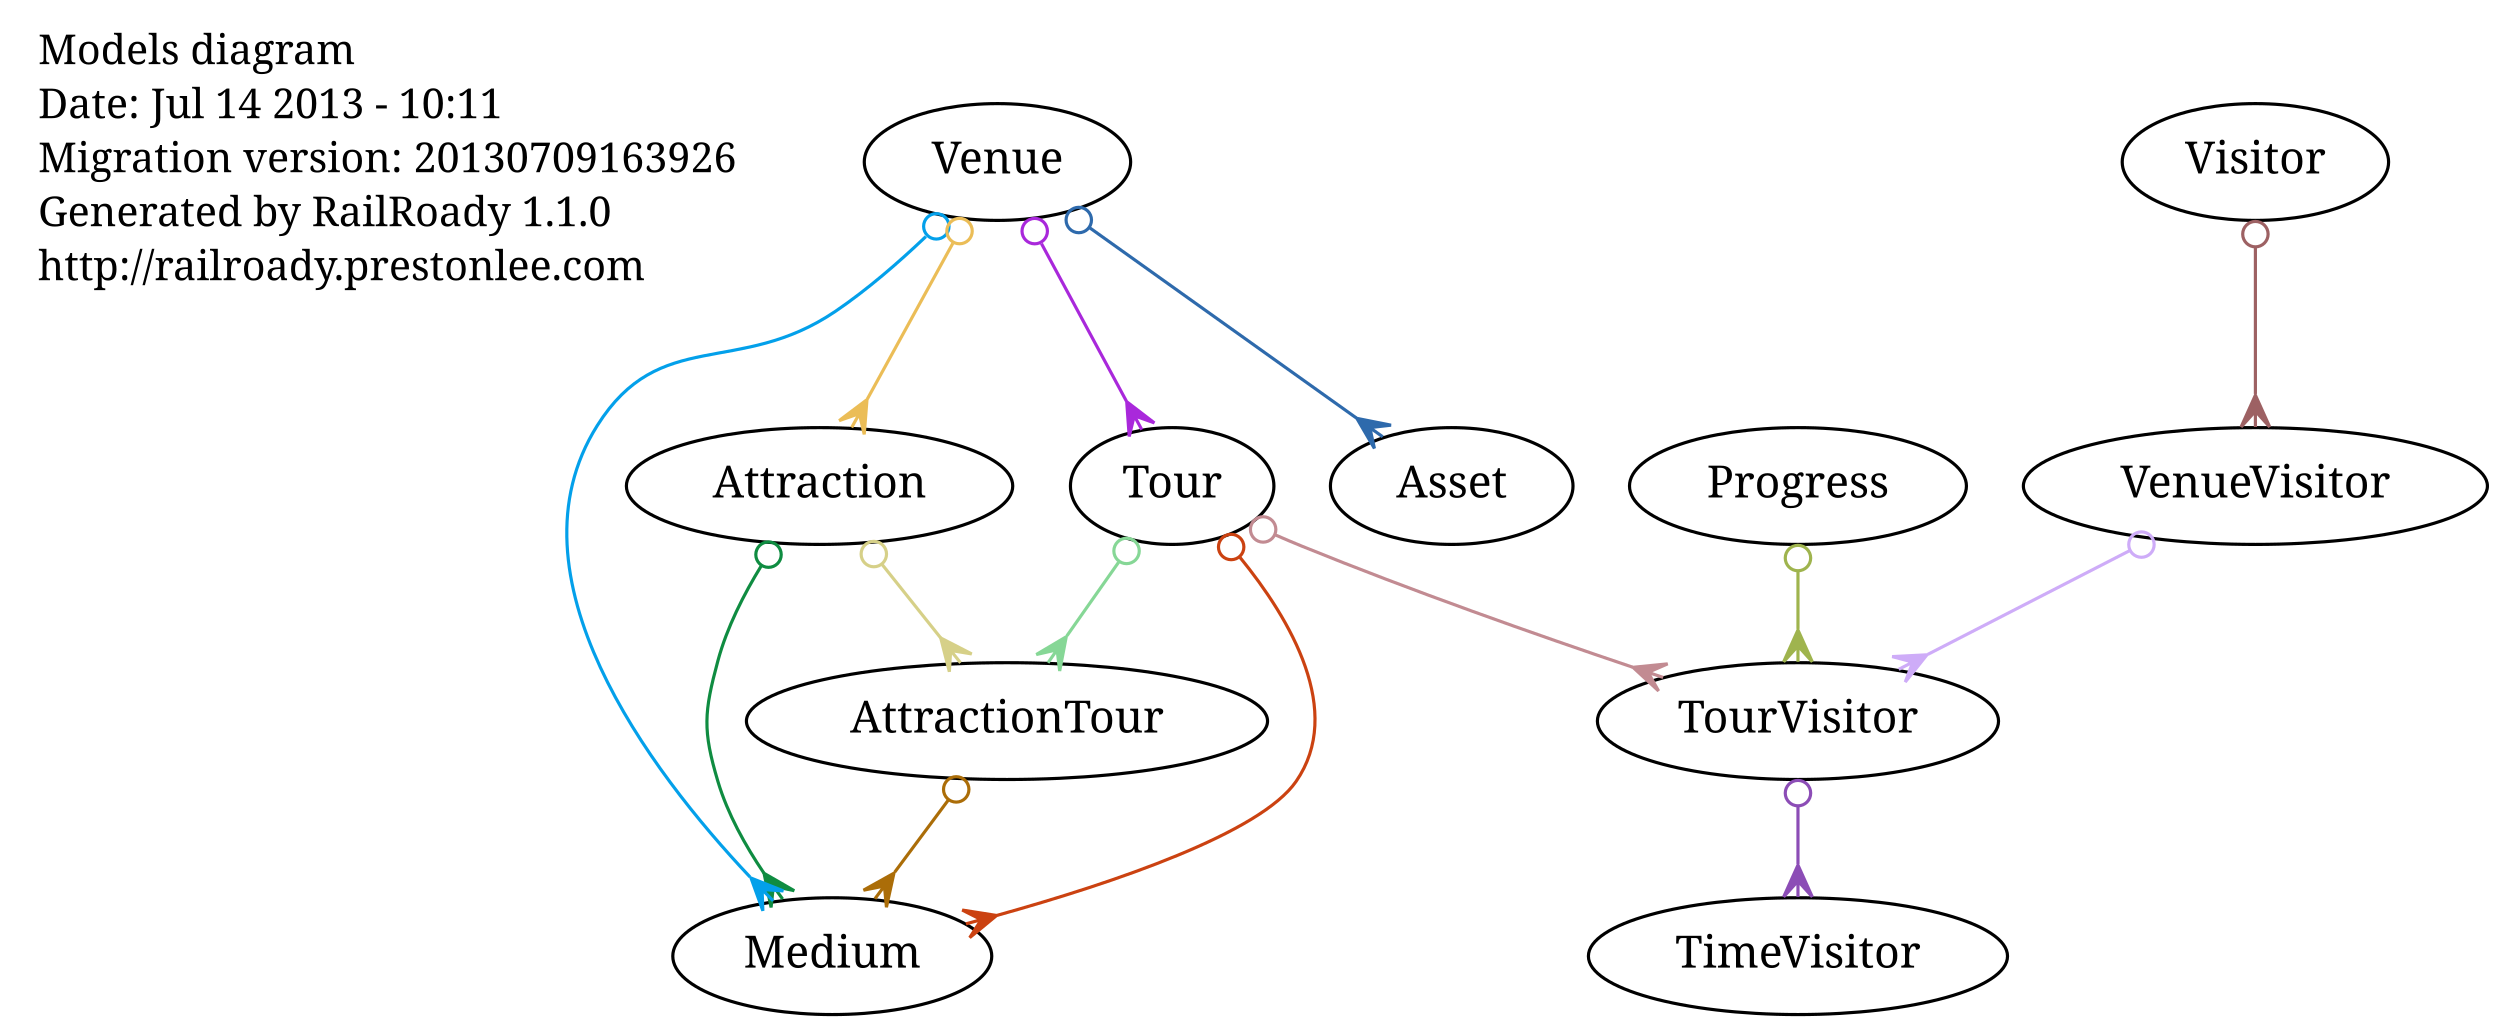
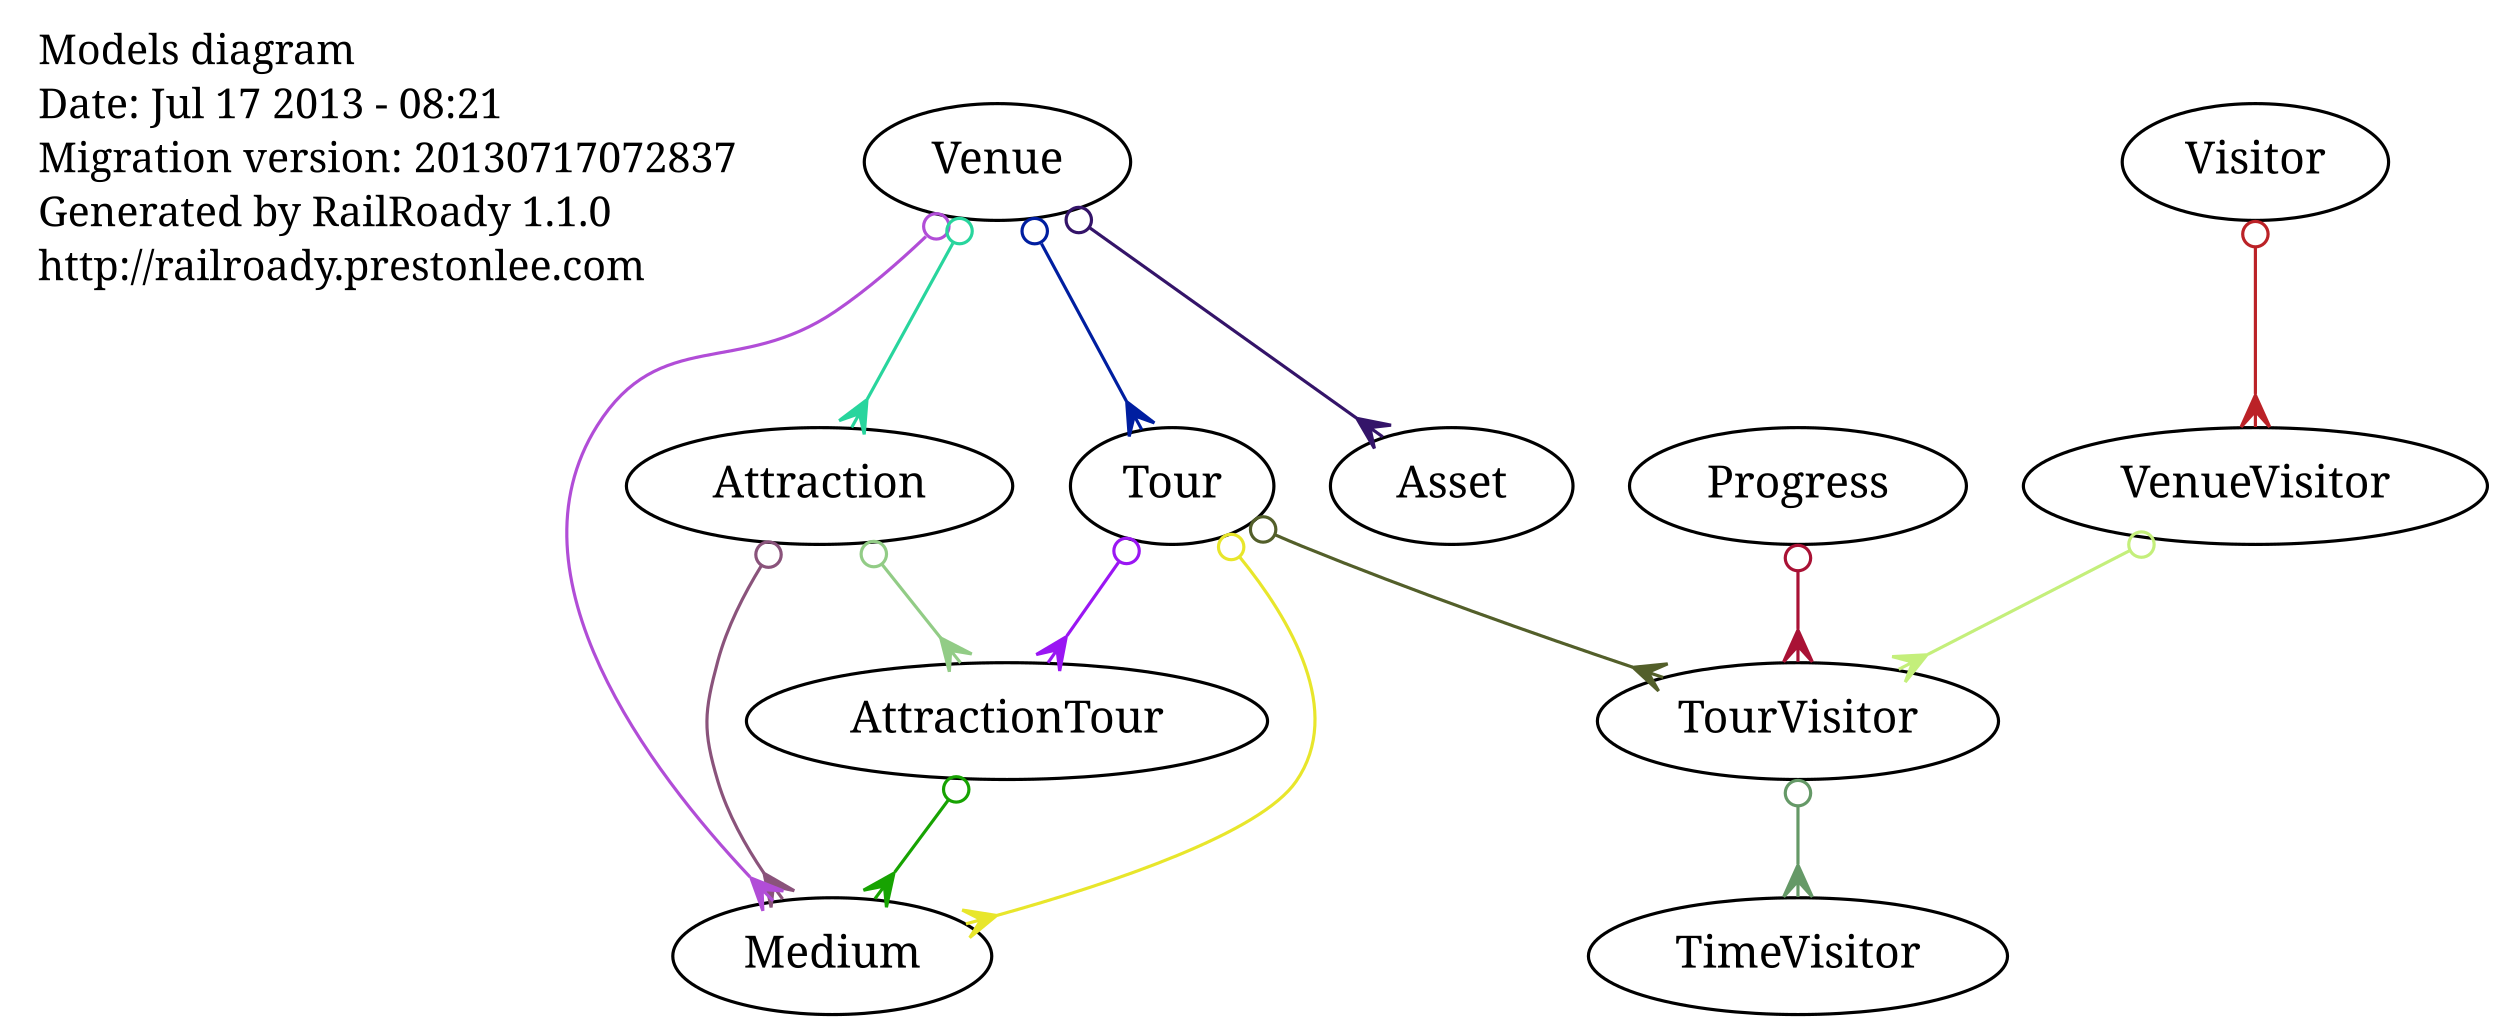
<svg xmlns="http://www.w3.org/2000/svg" width="787pt" height="324pt" viewBox="0.00 0.00 787.00 324.00">
  <g id="graph1" class="graph" transform="scale(1 1) rotate(0) translate(4 320)">
    <polygon fill="white" stroke="white" points="-4,5 -4,-320 784,-320 784,5 -4,5" />
    <g id="node1" class="node">
      <text text-anchor="start" x="8" y="-299.8" font-family="Times Roman,serif" font-size="13.00">Models diagram</text>
-       <text text-anchor="start" x="8" y="-282.8" font-family="Times Roman,serif" font-size="13.00">Date: Jul 14 2013 - 10:11</text>
-       <text text-anchor="start" x="8" y="-265.8" font-family="Times Roman,serif" font-size="13.00">Migration version: 20130709163926</text>
+       <text text-anchor="start" x="8" y="-282.8" font-family="Times Roman,serif" font-size="13.00">Date: Jul 17 2013 - 08:21</text>
+       <text text-anchor="start" x="8" y="-265.8" font-family="Times Roman,serif" font-size="13.00">Migration version: 20130717072837</text>
      <text text-anchor="start" x="8" y="-248.8" font-family="Times Roman,serif" font-size="13.00">Generated by RailRoady 1.1.0</text>
      <text text-anchor="start" x="8" y="-231.8" font-family="Times Roman,serif" font-size="13.00">http://railroady.prestonlee.com</text>
    </g>
    <g id="node2" class="node">
      <ellipse fill="none" stroke="black" cx="258" cy="-19" rx="50.205" ry="18.385" />
      <text text-anchor="middle" x="258" y="-15.4" font-family="Times Roman,serif" font-size="14.00">Medium</text>
    </g>
    <g id="node3" class="node">
      <ellipse fill="none" stroke="black" cx="706" cy="-269" rx="41.927" ry="18.385" />
      <text text-anchor="middle" x="706" y="-265.4" font-family="Times Roman,serif" font-size="14.00">Visitor</text>
    </g>
    <g id="node10" class="node">
      <ellipse fill="none" stroke="black" cx="706" cy="-167" rx="73.039" ry="18.385" />
      <text text-anchor="middle" x="706" y="-163.4" font-family="Times Roman,serif" font-size="14.00">VenueVisitor</text>
    </g>
    <g id="edge2" class="edge">
-       <path fill="none" stroke="#9d6163" d="M706,-242.015C706,-227.835 706,-210.445 706,-195.98" />
-       <ellipse fill="none" stroke="#9d6163" cx="706" cy="-246.292" rx="4" ry="4" />
-       <polygon fill="#9d6163" stroke="#9d6163" points="706,-195.59 710.5,-185.59 706,-190.59 706,-185.59 706,-185.59 706,-185.59 706,-190.59 701.5,-185.59 706,-195.59 706,-195.59" />
+       <path fill="none" stroke="#bb2227" d="M706,-242.015C706,-227.835 706,-210.445 706,-195.98" />
+       <ellipse fill="none" stroke="#bb2227" cx="706" cy="-246.292" rx="4" ry="4" />
+       <polygon fill="#bb2227" stroke="#bb2227" points="706,-195.59 710.5,-185.59 706,-190.59 706,-185.59 706,-185.59 706,-185.59 706,-190.59 701.5,-185.59 706,-195.59 706,-195.59" />
    </g>
    <g id="node4" class="node">
      <ellipse fill="none" stroke="black" cx="453" cy="-167" rx="38.184" ry="18.385" />
      <text text-anchor="middle" x="453" y="-163.4" font-family="Times Roman,serif" font-size="14.00">Asset</text>
    </g>
    <g id="node5" class="node">
      <ellipse fill="none" stroke="black" cx="365" cy="-167" rx="32.026" ry="18.385" />
      <text text-anchor="middle" x="365" y="-163.4" font-family="Times Roman,serif" font-size="14.00">Tour</text>
    </g>
    <g id="edge8" class="edge">
-       <path fill="none" stroke="#cb4211" d="M386.345,-144.545C402.393,-124.845 419.215,-95.99 404,-74 392.788,-57.796 347.16,-42.245 309.857,-31.838" />
-       <ellipse fill="none" stroke="#cb4211" cx="383.572" cy="-147.805" rx="4" ry="4" />
-       <polygon fill="#cb4211" stroke="#cb4211" points="309.735,-31.805 301.271,-24.834 304.911,-30.49 300.087,-29.175 300.087,-29.175 300.087,-29.175 304.911,-30.49 298.904,-33.517 309.735,-31.805 309.735,-31.805" />
+       <path fill="none" stroke="#e8e62b" d="M386.345,-144.545C402.393,-124.845 419.215,-95.99 404,-74 392.788,-57.796 347.16,-42.245 309.857,-31.838" />
+       <ellipse fill="none" stroke="#e8e62b" cx="383.572" cy="-147.805" rx="4" ry="4" />
+       <polygon fill="#e8e62b" stroke="#e8e62b" points="309.735,-31.805 301.271,-24.834 304.911,-30.49 300.087,-29.175 300.087,-29.175 300.087,-29.175 304.911,-30.49 298.904,-33.517 309.735,-31.805 309.735,-31.805" />
    </g>
    <g id="node8" class="node">
      <ellipse fill="none" stroke="black" cx="313" cy="-93" rx="82.024" ry="18.385" />
      <text text-anchor="middle" x="313" y="-89.4" font-family="Times Roman,serif" font-size="14.00">AttractionTour</text>
    </g>
    <g id="edge4" class="edge">
-       <path fill="none" stroke="#86d796" d="M348.145,-143.014C342.955,-135.628 337.207,-127.449 331.89,-119.882" />
-       <ellipse fill="none" stroke="#86d796" cx="350.64" cy="-146.564" rx="4" ry="4" />
-       <polygon fill="#86d796" stroke="#86d796" points="331.654,-119.545 329.586,-108.776 328.779,-115.454 325.904,-111.363 325.904,-111.363 325.904,-111.363 328.779,-115.454 322.222,-113.951 331.654,-119.545 331.654,-119.545" />
+       <path fill="none" stroke="#9a16f3" d="M348.145,-143.014C342.955,-135.628 337.207,-127.449 331.89,-119.882" />
+       <ellipse fill="none" stroke="#9a16f3" cx="350.64" cy="-146.564" rx="4" ry="4" />
+       <polygon fill="#9a16f3" stroke="#9a16f3" points="331.654,-119.545 329.586,-108.776 328.779,-115.454 325.904,-111.363 325.904,-111.363 325.904,-111.363 328.779,-115.454 322.222,-113.951 331.654,-119.545 331.654,-119.545" />
    </g>
    <g id="node11" class="node">
      <ellipse fill="none" stroke="black" cx="562" cy="-93" rx="63.139" ry="18.385" />
      <text text-anchor="middle" x="562" y="-89.4" font-family="Times Roman,serif" font-size="14.00">TourVisitor</text>
    </g>
    <g id="edge6" class="edge">
-       <path fill="none" stroke="#c28b92" d="M397.495,-151.601C400.356,-150.348 403.221,-149.131 406,-148 440.203,-134.082 479.403,-120.27 509.952,-109.969" />
-       <ellipse fill="none" stroke="#c28b92" cx="393.637" cy="-153.328" rx="4" ry="4" />
-       <polygon fill="#c28b92" stroke="#c28b92" points="510.068,-109.93 520.98,-111.018 514.809,-108.341 519.549,-106.752 519.549,-106.752 519.549,-106.752 514.809,-108.341 518.119,-102.485 510.068,-109.93 510.068,-109.93" />
+       <path fill="none" stroke="#535f2a" d="M397.495,-151.601C400.356,-150.348 403.221,-149.131 406,-148 440.203,-134.082 479.403,-120.27 509.952,-109.969" />
+       <ellipse fill="none" stroke="#535f2a" cx="393.637" cy="-153.328" rx="4" ry="4" />
+       <polygon fill="#535f2a" stroke="#535f2a" points="510.068,-109.93 520.98,-111.018 514.809,-108.341 519.549,-106.752 519.549,-106.752 519.549,-106.752 514.809,-108.341 518.119,-102.485 510.068,-109.93 510.068,-109.93" />
    </g>
    <g id="node6" class="node">
      <ellipse fill="none" stroke="black" cx="562" cy="-167" rx="53.033" ry="18.385" />
      <text text-anchor="middle" x="562" y="-163.4" font-family="Times Roman,serif" font-size="14.00">Progress</text>
    </g>
    <g id="edge10" class="edge">
-       <path fill="none" stroke="#9fb44e" d="M562,-140.309C562,-134.377 562,-128.061 562,-122.04" />
-       <ellipse fill="none" stroke="#9fb44e" cx="562" cy="-144.327" rx="4" ry="4" />
-       <polygon fill="#9fb44e" stroke="#9fb44e" points="562,-121.667 566.5,-111.667 562,-116.667 562,-111.667 562,-111.667 562,-111.667 562,-116.667 557.5,-111.667 562,-121.667 562,-121.667" />
+       <path fill="none" stroke="#a91235" d="M562,-140.309C562,-134.377 562,-128.061 562,-122.04" />
+       <ellipse fill="none" stroke="#a91235" cx="562" cy="-144.327" rx="4" ry="4" />
+       <polygon fill="#a91235" stroke="#a91235" points="562,-121.667 566.5,-111.667 562,-116.667 562,-111.667 562,-111.667 562,-111.667 562,-116.667 557.5,-111.667 562,-121.667 562,-121.667" />
    </g>
    <g id="node7" class="node">
      <ellipse fill="none" stroke="black" cx="254" cy="-167" rx="60.811" ry="18.385" />
      <text text-anchor="middle" x="254" y="-163.4" font-family="Times Roman,serif" font-size="14.00">Attraction</text>
    </g>
    <g id="edge14" class="edge">
-       <path fill="none" stroke="#0f8c41" d="M235.674,-141.911C230.153,-132.929 224.815,-122.436 222,-112 217.602,-95.694 217.174,-90.185 222,-74 225.033,-63.829 230.613,-53.789 236.49,-45.128" />
-       <ellipse fill="none" stroke="#0f8c41" cx="237.926" cy="-145.4" rx="4" ry="4" />
-       <polygon fill="#0f8c41" stroke="#0f8c41" points="236.526,-45.078 246.029,-39.607 239.454,-41.025 242.382,-36.972 242.382,-36.972 242.382,-36.972 239.454,-41.025 238.734,-34.337 236.526,-45.078 236.526,-45.078" />
+       <path fill="none" stroke="#8a537b" d="M235.674,-141.911C230.153,-132.929 224.815,-122.436 222,-112 217.602,-95.694 217.174,-90.185 222,-74 225.033,-63.829 230.613,-53.789 236.49,-45.128" />
+       <ellipse fill="none" stroke="#8a537b" cx="237.926" cy="-145.4" rx="4" ry="4" />
+       <polygon fill="#8a537b" stroke="#8a537b" points="236.526,-45.078 246.029,-39.607 239.454,-41.025 242.382,-36.972 242.382,-36.972 242.382,-36.972 239.454,-41.025 238.734,-34.337 236.526,-45.078 236.526,-45.078" />
    </g>
    <g id="edge12" class="edge">
-       <path fill="none" stroke="#d6d088" d="M273.695,-142.297C279.618,-134.869 286.135,-126.695 292.131,-119.175" />
-       <ellipse fill="none" stroke="#d6d088" cx="271.078" cy="-145.58" rx="4" ry="4" />
-       <polygon fill="#d6d088" stroke="#d6d088" points="292.145,-119.157 301.898,-114.144 295.262,-115.248 298.379,-111.338 298.379,-111.338 298.379,-111.338 295.262,-115.248 294.86,-108.533 292.145,-119.157 292.145,-119.157" />
+       <path fill="none" stroke="#92cc86" d="M273.695,-142.297C279.618,-134.869 286.135,-126.695 292.131,-119.175" />
+       <ellipse fill="none" stroke="#92cc86" cx="271.078" cy="-145.58" rx="4" ry="4" />
+       <polygon fill="#92cc86" stroke="#92cc86" points="292.145,-119.157 301.898,-114.144 295.262,-115.248 298.379,-111.338 298.379,-111.338 298.379,-111.338 295.262,-115.248 294.86,-108.533 292.145,-119.157 292.145,-119.157" />
    </g>
    <g id="edge16" class="edge">
-       <path fill="none" stroke="#ab6d08" d="M294.603,-68.247C289.156,-60.919 283.173,-52.869 277.65,-45.439" />
-       <ellipse fill="none" stroke="#ab6d08" cx="297.018" cy="-71.498" rx="4" ry="4" />
-       <polygon fill="#ab6d08" stroke="#ab6d08" points="277.404,-45.108 275.051,-34.397 274.422,-41.095 271.439,-37.082 271.439,-37.082 271.439,-37.082 274.422,-41.095 267.827,-39.766 277.404,-45.108 277.404,-45.108" />
+       <path fill="none" stroke="#17a302" d="M294.603,-68.247C289.156,-60.919 283.173,-52.869 277.65,-45.439" />
+       <ellipse fill="none" stroke="#17a302" cx="297.018" cy="-71.498" rx="4" ry="4" />
+       <polygon fill="#17a302" stroke="#17a302" points="277.404,-45.108 275.051,-34.397 274.422,-41.095 271.439,-37.082 271.439,-37.082 271.439,-37.082 274.422,-41.095 267.827,-39.766 277.404,-45.108 277.404,-45.108" />
    </g>
    <g id="node9" class="node">
      <ellipse fill="none" stroke="black" cx="310" cy="-269" rx="41.927" ry="18.385" />
      <text text-anchor="middle" x="310" y="-265.4" font-family="Times Roman,serif" font-size="14.00">Venue</text>
    </g>
    <g id="edge24" class="edge">
-       <path fill="none" stroke="#03a0ea" d="M287.469,-245.54C279.007,-237.48 269.005,-228.787 259,-222 228.402,-201.243 203.692,-217.295 184,-186 154.293,-138.788 200.346,-77.612 232.074,-43.952" />
-       <ellipse fill="none" stroke="#03a0ea" cx="290.753" cy="-248.744" rx="4" ry="4" />
-       <polygon fill="#03a0ea" stroke="#03a0ea" points="232.424,-43.59 242.614,-39.539 235.903,-39.999 239.382,-36.408 239.382,-36.408 239.382,-36.408 235.903,-39.999 236.15,-33.277 232.424,-43.59 232.424,-43.59" />
+       <path fill="none" stroke="#b14dd7" d="M287.469,-245.54C279.007,-237.48 269.005,-228.787 259,-222 228.402,-201.243 203.692,-217.295 184,-186 154.293,-138.788 200.346,-77.612 232.074,-43.952" />
+       <ellipse fill="none" stroke="#b14dd7" cx="290.753" cy="-248.744" rx="4" ry="4" />
+       <polygon fill="#b14dd7" stroke="#b14dd7" points="232.424,-43.59 242.614,-39.539 235.903,-39.999 239.382,-36.408 239.382,-36.408 239.382,-36.408 235.903,-39.999 236.15,-33.277 232.424,-43.59 232.424,-43.59" />
    </g>
    <g id="edge22" class="edge">
-       <path fill="none" stroke="#2e6aac" d="M338.992,-248.32C363.431,-230.889 398.272,-206.037 422.993,-188.404" />
-       <ellipse fill="none" stroke="#2e6aac" cx="335.6" cy="-250.74" rx="4" ry="4" />
-       <polygon fill="#2e6aac" stroke="#2e6aac" points="423.14,-188.299 433.895,-186.155 427.211,-185.395 431.281,-182.492 431.281,-182.492 431.281,-182.492 427.211,-185.395 428.668,-178.828 423.14,-188.299 423.14,-188.299" />
+       <path fill="none" stroke="#341469" d="M338.992,-248.32C363.431,-230.889 398.272,-206.037 422.993,-188.404" />
+       <ellipse fill="none" stroke="#341469" cx="335.6" cy="-250.74" rx="4" ry="4" />
+       <polygon fill="#341469" stroke="#341469" points="423.14,-188.299 433.895,-186.155 427.211,-185.395 431.281,-182.492 431.281,-182.492 431.281,-182.492 427.211,-185.395 428.668,-178.828 423.14,-188.299 423.14,-188.299" />
    </g>
    <g id="edge18" class="edge">
-       <path fill="none" stroke="#a928db" d="M323.846,-243.323C332.013,-228.176 342.333,-209.037 350.595,-193.714" />
-       <ellipse fill="none" stroke="#a928db" cx="321.731" cy="-247.244" rx="4" ry="4" />
-       <polygon fill="#a928db" stroke="#a928db" points="350.69,-193.538 359.397,-186.872 353.063,-189.137 355.436,-184.736 355.436,-184.736 355.436,-184.736 353.063,-189.137 351.476,-182.6 350.69,-193.538 350.69,-193.538" />
+       <path fill="none" stroke="#001ea0" d="M323.846,-243.323C332.013,-228.176 342.333,-209.037 350.595,-193.714" />
+       <ellipse fill="none" stroke="#001ea0" cx="321.731" cy="-247.244" rx="4" ry="4" />
+       <polygon fill="#001ea0" stroke="#001ea0" points="350.69,-193.538 359.397,-186.872 353.063,-189.137 355.436,-184.736 355.436,-184.736 355.436,-184.736 353.063,-189.137 351.476,-182.6 350.69,-193.538 350.69,-193.538" />
    </g>
    <g id="edge20" class="edge">
-       <path fill="none" stroke="#ebbd57" d="M295.955,-243.419C287.751,-228.475 277.399,-209.62 269.031,-194.378" />
-       <ellipse fill="none" stroke="#ebbd57" cx="298.063" cy="-247.258" rx="4" ry="4" />
-       <polygon fill="#ebbd57" stroke="#ebbd57" points="268.926,-194.187 268.058,-183.256 266.52,-189.804 264.114,-185.422 264.114,-185.422 264.114,-185.422 266.52,-189.804 260.169,-187.587 268.926,-194.187 268.926,-194.187" />
+       <path fill="none" stroke="#28d59d" d="M295.955,-243.419C287.751,-228.475 277.399,-209.62 269.031,-194.378" />
+       <ellipse fill="none" stroke="#28d59d" cx="298.063" cy="-247.258" rx="4" ry="4" />
+       <polygon fill="#28d59d" stroke="#28d59d" points="268.926,-194.187 268.058,-183.256 266.52,-189.804 264.114,-185.422 264.114,-185.422 264.114,-185.422 266.52,-189.804 260.169,-187.587 268.926,-194.187 268.926,-194.187" />
    </g>
    <g id="edge26" class="edge">
-       <path fill="none" stroke="#ceacf8" d="M666.461,-146.681C646.696,-136.524 622.803,-124.246 602.859,-113.997" />
-       <ellipse fill="none" stroke="#ceacf8" cx="670.126" cy="-148.565" rx="4" ry="4" />
-       <polygon fill="#ceacf8" stroke="#ceacf8" points="602.607,-113.868 595.77,-105.294 598.16,-111.582 593.713,-109.297 593.713,-109.297 593.713,-109.297 598.16,-111.582 591.656,-113.299 602.607,-113.868 602.607,-113.868" />
+       <path fill="none" stroke="#c4ef7b" d="M666.461,-146.681C646.696,-136.524 622.803,-124.246 602.859,-113.997" />
+       <ellipse fill="none" stroke="#c4ef7b" cx="670.126" cy="-148.565" rx="4" ry="4" />
+       <polygon fill="#c4ef7b" stroke="#c4ef7b" points="602.607,-113.868 595.77,-105.294 598.16,-111.582 593.713,-109.297 593.713,-109.297 593.713,-109.297 598.16,-111.582 591.656,-113.299 602.607,-113.868 602.607,-113.868" />
    </g>
    <g id="node12" class="node">
      <ellipse fill="none" stroke="black" cx="562" cy="-19" rx="65.968" ry="18.385" />
      <text text-anchor="middle" x="562" y="-15.4" font-family="Times Roman,serif" font-size="14.00">TimeVisitor</text>
    </g>
    <g id="edge28" class="edge">
-       <path fill="none" stroke="#8c4db6" d="M562,-66.309C562,-60.377 562,-54.061 562,-48.04" />
-       <ellipse fill="none" stroke="#8c4db6" cx="562" cy="-70.327" rx="4" ry="4" />
-       <polygon fill="#8c4db6" stroke="#8c4db6" points="562,-47.667 566.5,-37.667 562,-42.667 562,-37.667 562,-37.667 562,-37.667 562,-42.667 557.5,-37.667 562,-47.667 562,-47.667" />
+       <path fill="none" stroke="#659967" d="M562,-66.309C562,-60.377 562,-54.061 562,-48.04" />
+       <ellipse fill="none" stroke="#659967" cx="562" cy="-70.327" rx="4" ry="4" />
+       <polygon fill="#659967" stroke="#659967" points="562,-47.667 566.5,-37.667 562,-42.667 562,-37.667 562,-37.667 562,-37.667 562,-42.667 557.5,-37.667 562,-47.667 562,-47.667" />
    </g>
  </g>
</svg>
